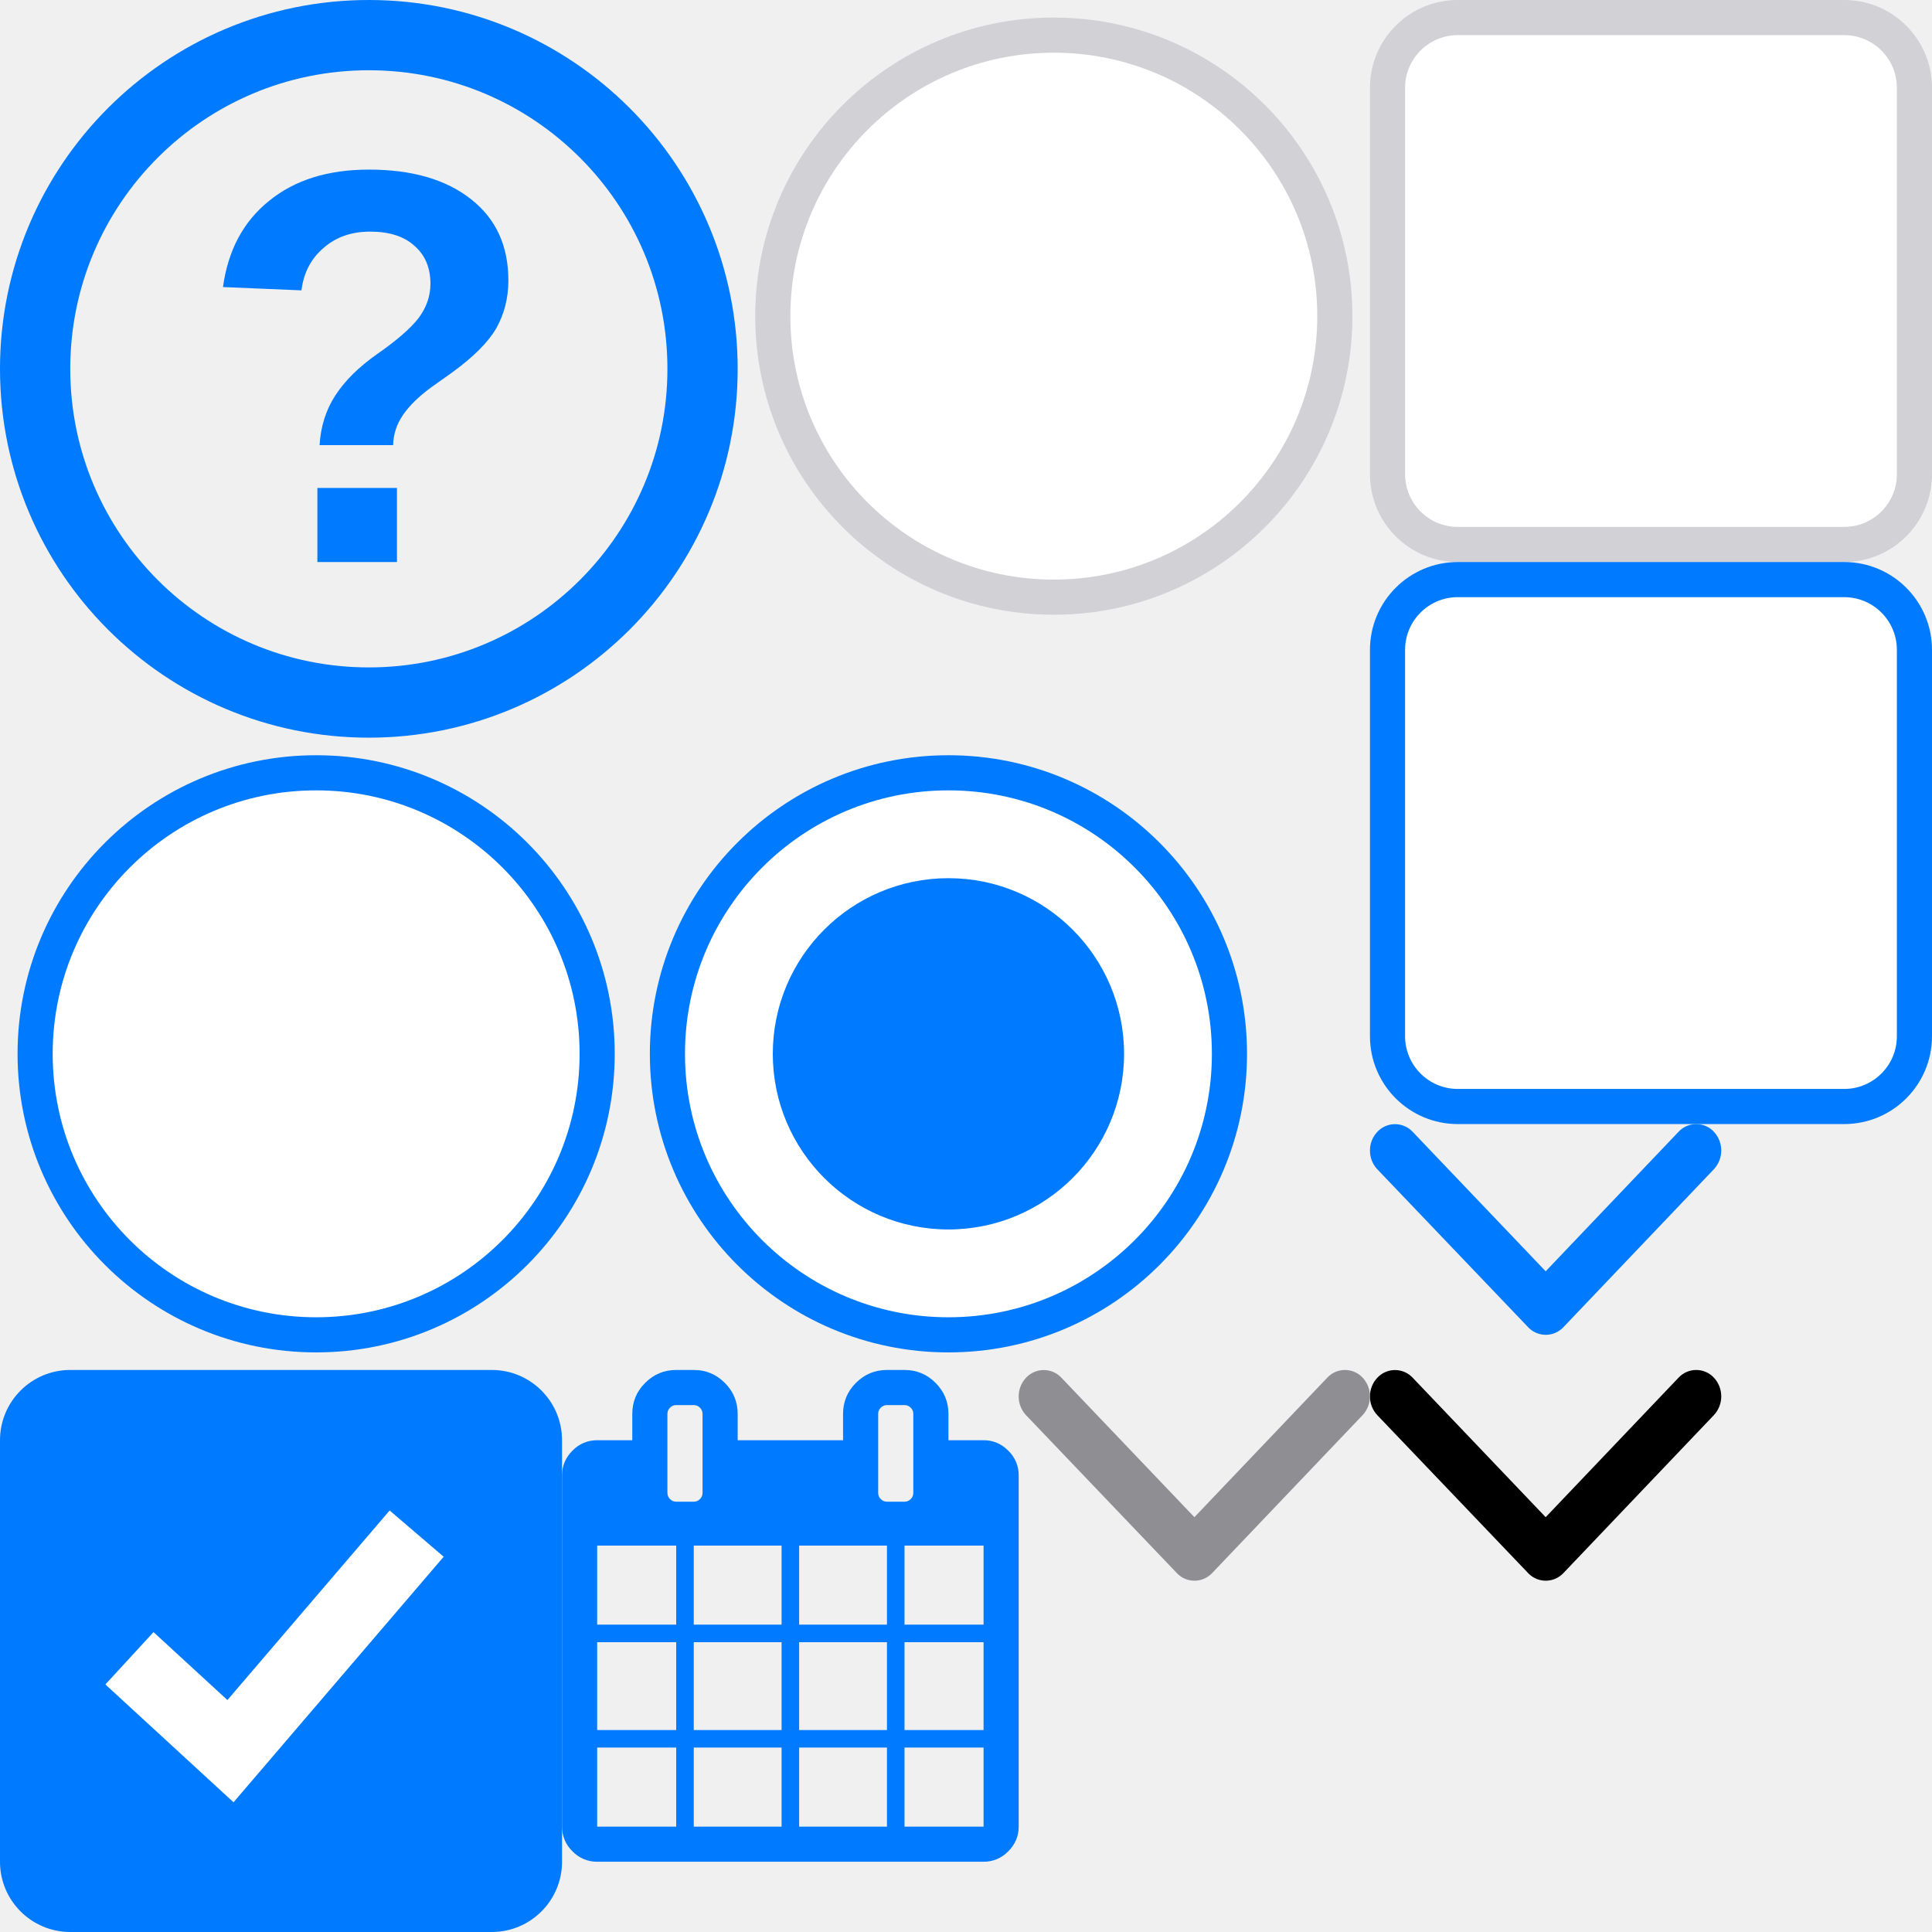
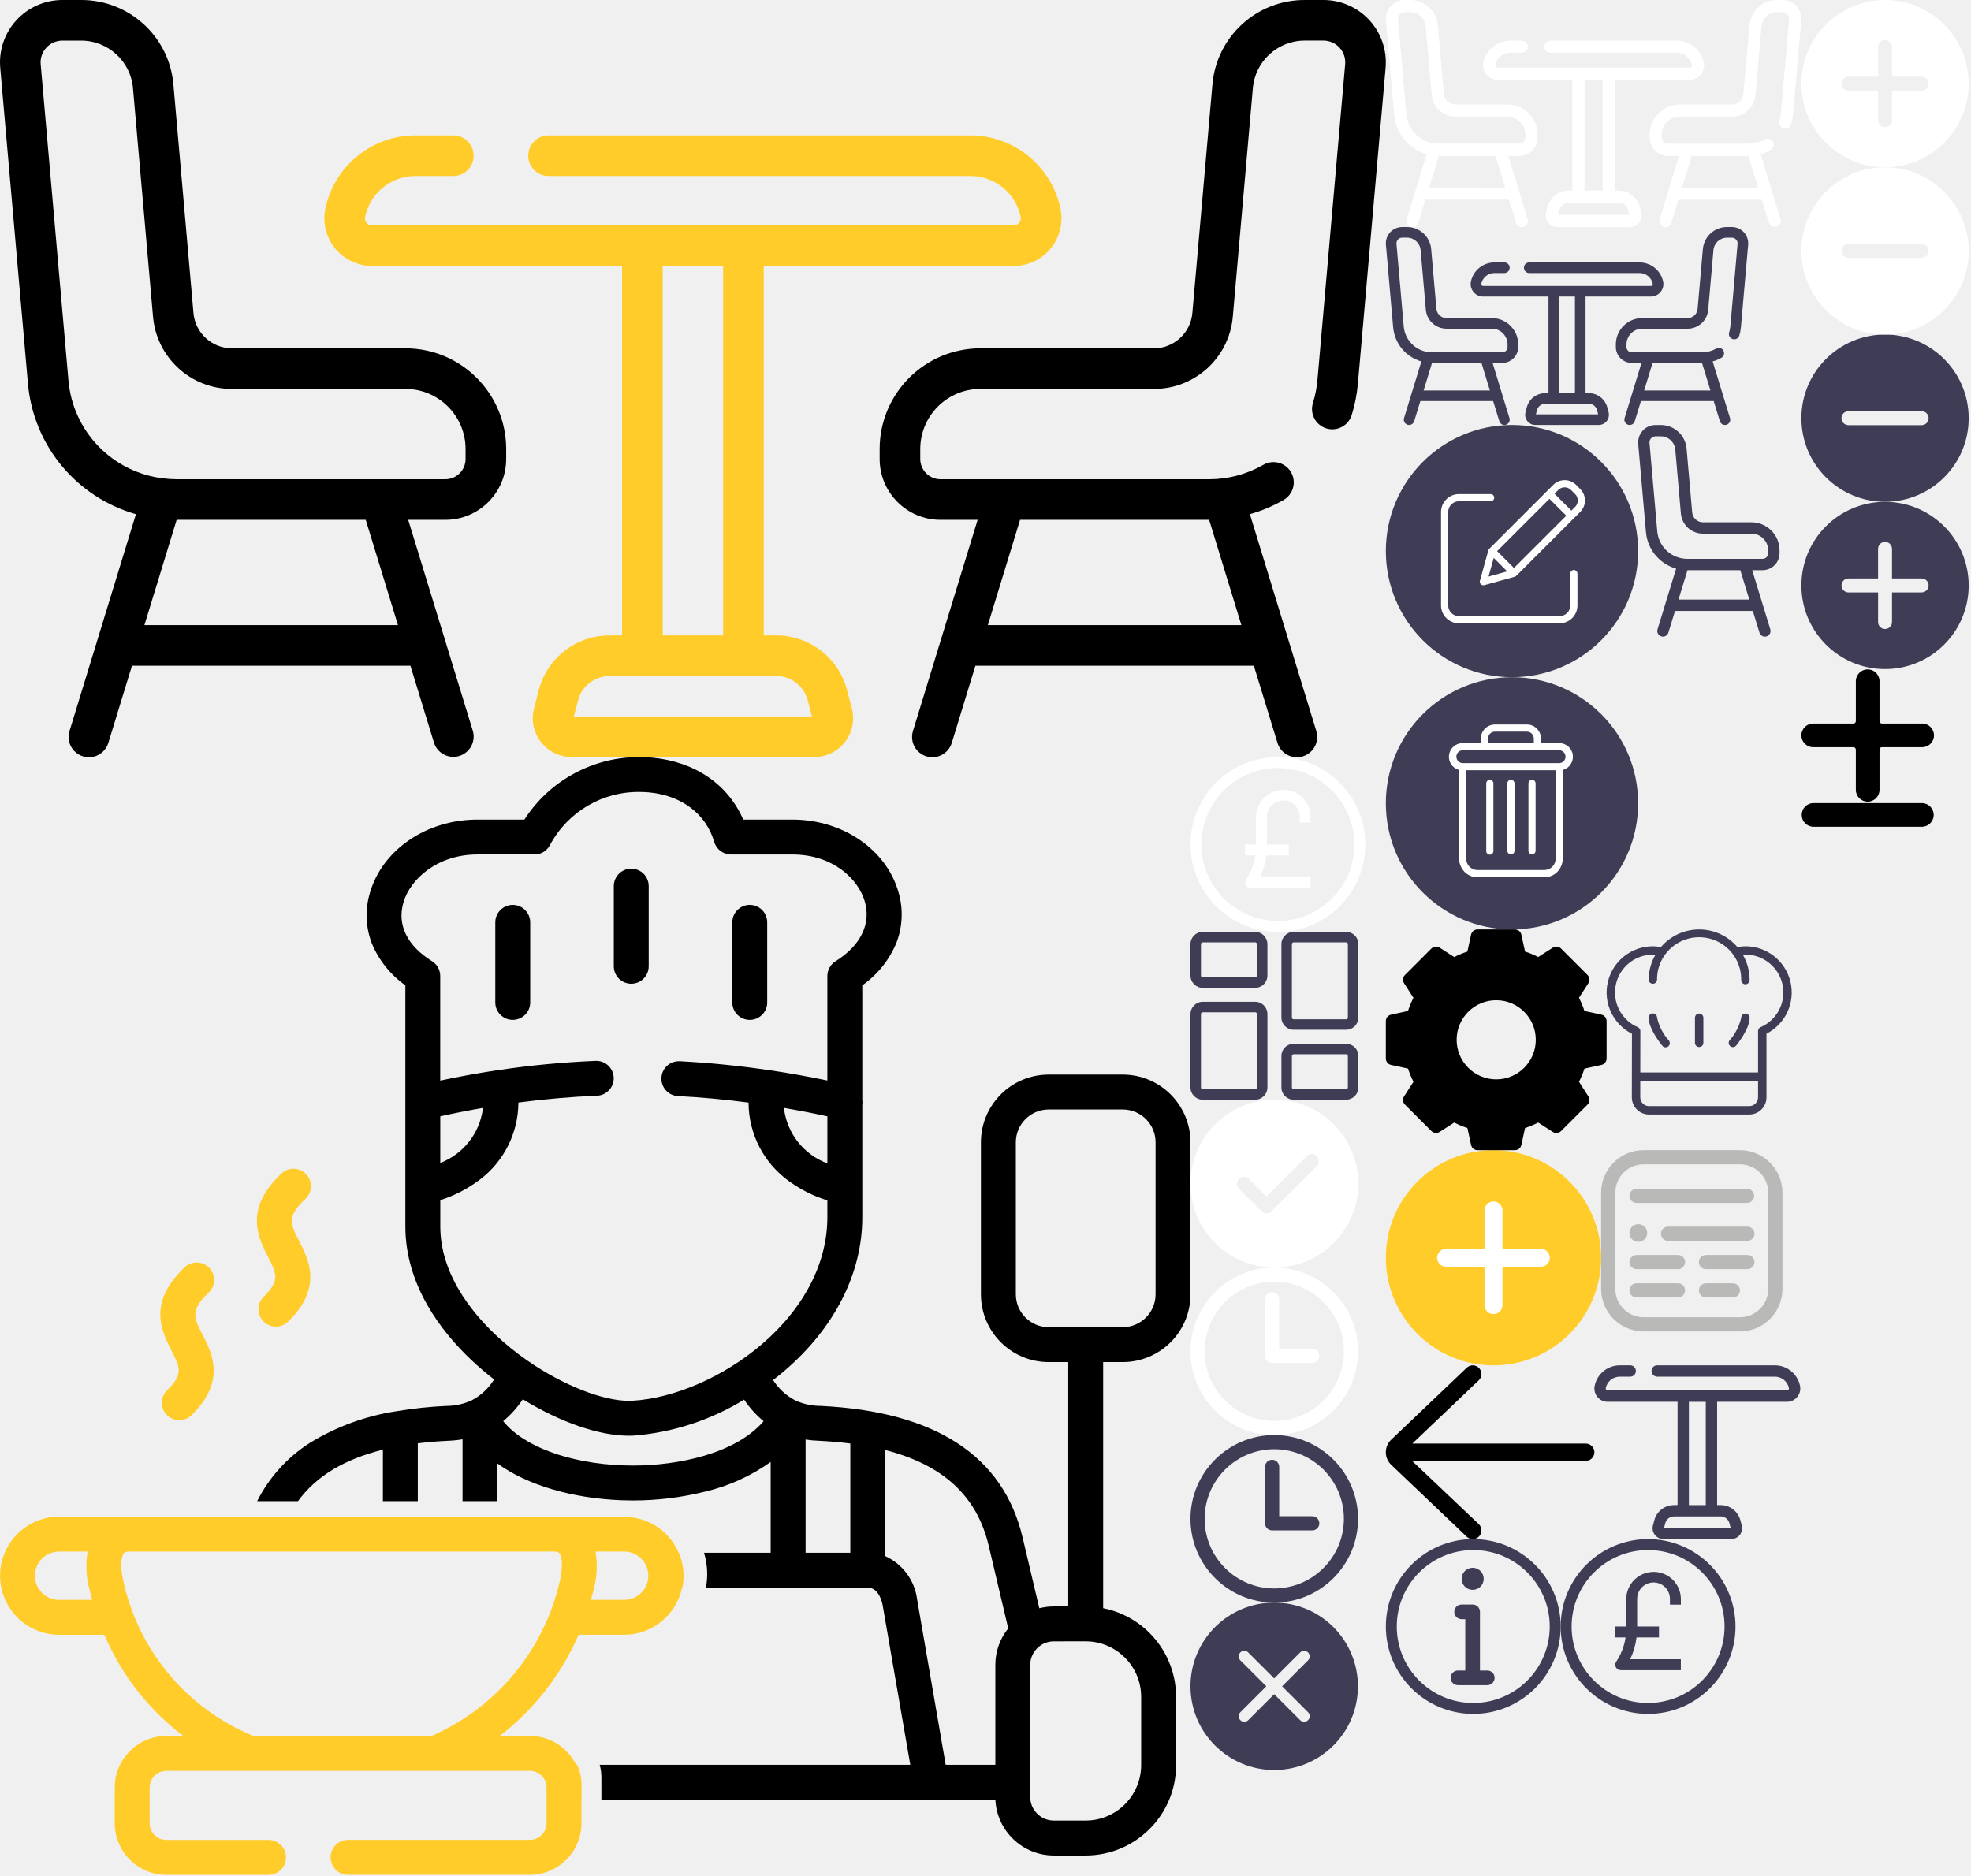
- <svg xmlns="http://www.w3.org/2000/svg" width="55" height="55" viewBox="0 0 55 55">
-   <svg width="16" height="16" viewBox="0 0 16 16" id="Checkbox" x="39">
-     <rect x="106.5" y="216.5" width="15" height="15" rx="2" transform="translate(-106 -216)" fill="#FFF" stroke="#D1D1D6" fill-rule="evenodd" />
+ <svg xmlns="http://www.w3.org/2000/svg" width="250" height="238" viewBox="0 0 250 238">
+   <svg width="26.45" height="22.042" viewBox="0 0 26.45 22.042" id="arrow-back" x="175.779" y="173.219">
+     <path d="M25.348 9.918H3.362L11.781 1.9a1.103 1.103 0 00-1.52-1.6L.646 9.462A2.2 2.2 0 00.665 12.6l9.6 9.139a1.103 1.103 0 101.52-1.6L3.331 12.12h22.02a1.1 1.1 0 000-2.2z" />
  </svg>
-   <svg width="16" height="16" viewBox="0 0 16 16" id="Checkbox-haf" x="39" y="16">
-     <rect x="106.5" y="216.5" width="15" height="15" rx="2" transform="translate(-106 -216)" fill="#FFF" stroke="#007AFF" fill-rule="evenodd" />
+   <svg width="17.937" height="26.833" viewBox="0 0 17.937 26.833" id="chair" x="207.779" y="53.914">
+     <path data-name="Path 989" d="M14.368 12.345H8.227a1.37 1.37 0 01-1.372-1.257l-.709-8.084a3.275 3.275 0 00-3.28-3H2.21a2.21 2.21 0 00-2.2 2.4l.982 11.194a5.291 5.291 0 003.826 4.627l-2.351 7.678a.72.72 0 101.376.421l.836-2.729h9.867l.836 2.729a.72.72 0 101.376-.421l-.991-3.236v-.01l-1.3-4.233h1.316a2.158 2.158 0 002.156-2.156v-.355a3.573 3.573 0 00-3.571-3.568zm-9.251 9.811l1.143-3.732h6.7l1.143 3.732zm11.382-5.887a.718.718 0 01-.717.717H6.259a3.941 3.941 0 01-.454-.027 3.826 3.826 0 01-3.381-3.487L1.441 2.279a.772.772 0 01.768-.839h.656a1.844 1.844 0 011.847 1.692l.709 8.084a2.8 2.8 0 002.805 2.57h6.141a2.132 2.132 0 012.13 2.13v.355z" fill="#3f3d56" />
  </svg>
-   <svg width="21" height="21" viewBox="0 0 21 21" id="Info">
-     <g transform="translate(1 1)" fill="none" fill-rule="evenodd">
-       <circle stroke="#007AFF" stroke-width="2" cx="9.5" cy="9.5" r="9.5" />
-       <text font-family="Arial-BoldMT, Arial" font-size="16" font-weight="bold" fill="#007AFF">
-         <tspan x="4.613" y="15">?</tspan>
-       </text>
+   <svg width="23.481" height="23.481" viewBox="0 0 23.481 23.481" id="chef" x="203.779" y="117.914">
+     <g data-name="Group 1427">
+       <g data-name="Group 1426" fill="#3f3d56">
+         <path data-name="Path 1010" d="M6.404 11.207a.534.534 0 10-1.067 0c0 1.4 1.546 3.325 1.722 3.541a.534.534 0 10.825-.677 6.469 6.469 0 01-1.48-2.864z" />
+         <path data-name="Path 1011" d="M17.61 10.673a.533.533 0 00-.534.534 6.492 6.492 0 01-1.48 2.864.534.534 0 00.825.677c.176-.215 1.722-2.139 1.722-3.541a.533.533 0 00-.533-.534z" />
+         <path data-name="Path 1012" d="M11.741 10.673a.533.533 0 00-.534.534v3.2a.534.534 0 001.067 0v-3.2a.533.533 0 00-.533-.534z" />
+         <path data-name="Path 1013" d="M17.611 2.135a5.589 5.589 0 00-1.012.108 6.383 6.383 0 00-9.716 0 5.6 5.6 0 00-1.013-.108 5.868 5.868 0 00-2.656 11.1L3.2 21.3a2.178 2.178 0 002.177 2.18H18.1a2.18 2.18 0 002.179-2.18v-8.072a5.867 5.867 0 00-2.668-11.093zm1.6 19.169a1.112 1.112 0 01-1.11 1.11H5.381a1.11 1.11 0 01-1.11-1.114v-2.09h14.941zm.33-8.906a.479.479 0 00-.08.041.534.534 0 00-.245.375.516.516 0 00-.006.09v5.241H4.275l.007-5.234a.549.549 0 00-.005-.088.535.535 0 00-.084-.221.529.529 0 00-.158-.155.559.559 0 00-.085-.047 4.8 4.8 0 011.92-9.2c.1 0 .213.013.32.021A6.357 6.357 0 005.336 6.4a.534.534 0 001.064 0 5.337 5.337 0 1110.673 0 .534.534 0 101.067 0 6.358 6.358 0 00-.854-3.181c.107-.008.216-.021.32-.021a4.8 4.8 0 011.931 9.2z" />
+       </g>
    </g>
  </svg>
-   <svg width="18" height="18" viewBox="0 0 18 18" id="Radio_button_not_selected" x="21">
-     <circle cx="115" cy="272" r="8" transform="translate(-106 -263)" fill="#FFF" stroke="#D1D1D6" fill-rule="evenodd" />
-   </svg>
-   <svg width="18" height="18" viewBox="0 0 18 18" id="Radio_button_not_selected-haf" y="21">
-     <circle cx="115" cy="272" r="8" transform="translate(-106 -263)" fill="#FFF" stroke="#007AFF" fill-rule="evenodd" />
-   </svg>
-   <svg width="13" height="14" viewBox="0 0 13 14" id="calendar" x="16" y="39">
-     <path d="M1 13h2.25v-2.25H1V13zm2.75 0h2.5v-2.25h-2.5V13zM1 10.25h2.25v-2.5H1v2.5zm2.75 0h2.5v-2.5h-2.5v2.5zM1 7.25h2.25V5H1v2.25zM6.75 13h2.5v-2.25h-2.5V13zm-3-5.75h2.5V5h-2.5v2.25zm6 5.75H12v-2.25H9.75V13zm-3-2.75h2.5v-2.5h-2.5v2.5zM4 3.5V1.25a.24.24 0 0 0-.074-.176A.24.24 0 0 0 3.75 1h-.5a.24.24 0 0 0-.176.074A.24.24 0 0 0 3 1.25V3.5a.24.24 0 0 0 .074.176.24.24 0 0 0 .176.074h.5a.24.24 0 0 0 .176-.074A.24.24 0 0 0 4 3.5zm5.75 6.75H12v-2.5H9.75v2.5zm-3-3h2.5V5h-2.5v2.25zm3 0H12V5H9.75v2.25zM10 3.5V1.25a.24.24 0 0 0-.074-.176A.24.24 0 0 0 9.75 1h-.5a.24.24 0 0 0-.176.074A.24.24 0 0 0 9 1.25V3.5a.24.24 0 0 0 .074.176.24.24 0 0 0 .176.074h.5a.24.24 0 0 0 .176-.074A.24.24 0 0 0 10 3.5zm3-.5v10c0 .27-.099.505-.297.703A.961.961 0 0 1 12 14H1a.961.961 0 0 1-.703-.297A.961.961 0 0 1 0 13V3c0-.27.099-.505.297-.703A.961.961 0 0 1 1 2h1v-.75c0-.344.122-.638.367-.883S2.907 0 3.25 0h.5c.344 0 .638.122.883.367S5 .907 5 1.25V2h3v-.75c0-.344.122-.638.367-.883S8.907 0 9.25 0h.5c.344 0 .638.122.883.367s.367.54.367.883V2h1c.27 0 .505.099.703.297A.961.961 0 0 1 13 3z" fill="#007AFF" fill-rule="nonzero" />
-   </svg>
-   <svg width="10" height="6" viewBox="0 0 10 6" id="dropdown-black" x="39" y="39">
-     <path d="M5.002 4.191L8.783.221a.688.688 0 0 1 1.01 0 .783.783 0 0 1 0 1.062L5.507 5.782a.69.69 0 0 1-.985.021L.208 1.286A.77.77 0 0 1 0 .755.77.77 0 0 1 .208.223a.688.688 0 0 1 1.01 0l3.784 3.968z" fill="#000" fill-rule="nonzero" />
-   </svg>
-   <svg width="10" height="6" viewBox="0 0 10 6" id="dropdown-blue" x="39" y="32">
-     <path d="M5.002 4.191L8.783.221a.688.688 0 0 1 1.01 0 .783.783 0 0 1 0 1.062L5.507 5.782a.69.69 0 0 1-.985.021L.208 1.286A.77.77 0 0 1 0 .755.77.77 0 0 1 .208.223a.688.688 0 0 1 1.01 0l3.784 3.968z" fill="#007AFF" fill-rule="nonzero" />
-   </svg>
-   <svg width="10" height="6" viewBox="0 0 10 6" id="dropdown-gray" x="29" y="39">
-     <path d="M5.002 4.191L8.783.221a.688.688 0 0 1 1.01 0 .783.783 0 0 1 0 1.062L5.507 5.782a.69.69 0 0 1-.985.021L.208 1.286A.77.77 0 0 1 0 .755.77.77 0 0 1 .208.223a.688.688 0 0 1 1.01 0l3.784 3.968z" fill="#8E8E93" fill-rule="nonzero" />
-   </svg>
-   <svg width="18" height="18" viewBox="0 0 18 18" id="radio" x="18" y="21">
-     <g transform="translate(1 1)" fill="none" fill-rule="evenodd">
-       <circle stroke="#007AFF" fill="#FFF" cx="8" cy="8" r="8" />
-       <circle fill="#007AFF" cx="8" cy="8" r="5" />
+   <svg width="21.253" height="21.253" viewBox="0 0 21.253 21.253" id="clock" x="151" y="182.061">
+     <g data-name="Group 1388">
+       <g data-name="Group 1387">
+         <path data-name="Path 1001" d="M10.627 0a10.627 10.627 0 1010.626 10.627A10.639 10.639 0 0010.627 0zm0 19.457a8.831 8.831 0 118.831-8.831 8.841 8.841 0 01-8.831 8.831z" fill="#3f3d56" />
+       </g>
+     </g>
+     <g data-name="Group 1390">
+       <g data-name="Group 1389">
+         <path data-name="Path 1002" d="M15.446 10.294h-4.191v-6.26a.9.9 0 10-1.8 0v7.16a.9.9 0 00.9.9h5.089a.9.9 0 100-1.8z" fill="#3f3d56" />
+       </g>
    </g>
  </svg>
-   <svg width="16" height="16" viewBox="0 0 16 16" id="tick" y="39">
-     <g fill="none" fill-rule="evenodd">
-       <rect fill="#007AFF" width="16" height="16" rx="2" />
-       <path fill="#FFF" fill-rule="nonzero" d="M4.37 7.463L3 8.953l3.648 3.354 5.982-6.99L11.092 4 6.474 9.397z" />
+   <svg width="21.253" height="21.253" viewBox="0 0 21.253 21.253" id="clock-white" x="151" y="160.808">
+     <g data-name="Group 1388">
+       <g data-name="Group 1387">
+         <path data-name="Path 1001" d="M10.627 0a10.627 10.627 0 1010.626 10.627A10.639 10.639 0 0010.627 0zm0 19.457a8.831 8.831 0 118.831-8.831 8.841 8.841 0 01-8.831 8.831z" fill="#fff" />
+       </g>
+     </g>
+     <g data-name="Group 1390">
+       <g data-name="Group 1389">
+         <path data-name="Path 1002" d="M15.446 10.294h-4.191v-6.26a.9.9 0 10-1.8 0v7.16a.9.9 0 00.9.9h5.089a.9.9 0 100-1.8z" fill="#fff" />
+       </g>
+     </g>
+   </svg>
+   <svg width="23" height="23" viewBox="0 0 23 23" id="details" x="203.084" y="145.914">
+     <path data-name="page" d="M17.609 23H5.391A5.4 5.4 0 010 17.609V5.391A5.4 5.4 0 015.391 0h12.218A5.4 5.4 0 0123 5.391v12.218A5.4 5.4 0 0117.609 23zM5.391 1.8A3.6 3.6 0 001.8 5.391v12.218A3.6 3.6 0 005.391 21.2h12.218a3.6 3.6 0 003.591-3.591V5.391A3.6 3.6 0 0017.609 1.8zm14.016 4a.9.9 0 00-.9-.9H4.492a.9.9 0 000 1.8h14.016a.9.9 0 00.898-.905zm.045 8.4a.9.9 0 00-.9-.9H13.3a.9.9 0 000 1.8h5.256a.9.9 0 00.895-.9zm0-3.594a.9.9 0 00-.9-.9H8.49a.9.9 0 000 1.8h10.063a.9.9 0 00.898-.906zm-8.8 3.594a.9.9 0 00-.9-.9h-5.26a.9.9 0 000 1.8h5.256a.9.9 0 00.898-.9zm0 3.594a.9.9 0 00-.9-.9h-5.26a.9.9 0 000 1.8h5.256a.9.9 0 00.898-.905zm6.963 0a.9.9 0 00-.9-.9H13.3a.9.9 0 000 1.8h3.414a.9.9 0 00.895-.905zM3.594 10.512a1.123 1.123 0 101.123-1.123 1.123 1.123 0 00-1.123 1.123z" fill="#b9b9b7" />
+   </svg>
+   <svg data-name="Component 66 – 1" width="32" height="32" viewBox="0 0 32 32" id="edit" x="175.779" y="53.914">
+     <circle data-name="Ellipse 139" cx="16" cy="16" r="16" fill="#3f3d56" />
+     <g fill="#fff">
+       <path data-name="Path 1016" d="M23.851 18.397a.455.455 0 00-.455.455v4.037a1.365 1.365 0 01-1.364 1.364H9.273a1.365 1.365 0 01-1.364-1.361V11.043a1.366 1.366 0 011.364-1.364h4.038a.455.455 0 000-.909H9.273A2.276 2.276 0 007 11.043v11.849a2.276 2.276 0 002.273 2.273h12.759a2.276 2.276 0 002.273-2.273v-4.038a.455.455 0 00-.455-.455zm0 0" />
+       <path data-name="Path 1017" d="M24.129 7.599a2.046 2.046 0 00-2.894 0l-8.116 8.112a.455.455 0 00-.117.2l-1.067 3.851a.455.455 0 00.559.56l3.851-1.067a.455.455 0 00.2-.117l8.112-8.112a2.048 2.048 0 000-2.894zM14.11 16.007l6.639-6.639 2.141 2.141-6.639 6.639zm-.428.858l1.711 1.711-2.366.656zm10.333-6.482l-.482.482-2.141-2.141.482-.482a1.137 1.137 0 011.607 0l.534.534a1.138 1.138 0 01.001 1.607zm0 0" />
+     </g>
+   </svg>
+   <svg data-name="Group 1385" width="22.175" height="22.175" viewBox="0 0 22.175 22.175" id="info" x="175.779" y="195.261">
+     <path data-name="Path 1000" d="M11.087 0a11.087 11.087 0 1011.088 11.087A11.1 11.1 0 0011.087 0zm0 20.789a9.7 9.7 0 119.7-9.7 9.712 9.712 0 01-9.7 9.7z" fill="#3f3d56" />
+     <g data-name="Group 1384" fill="#3f3d56">
+       <path data-name="Path 998" d="M12.87 16.669h-.93V9.226a.931.931 0 00-.93-.93h-1.4a.93.93 0 100 1.861h.465v6.512h-.93a.93.93 0 000 1.861h3.721a.93.93 0 000-1.861zm0 0" />
+       <path data-name="Path 999" d="M11.014 6.436a1.4 1.4 0 10-1.4-1.4 1.4 1.4 0 001.4 1.4zm0 0" />
+     </g>
+   </svg>
+   <svg width="151" height="141.797" viewBox="0 0 151 141.797" id="kitchen" y="96.047">
+     <g data-name="Group 1377">
+       <g data-name="Group 1376" fill="#ffcc2a">
+         <path data-name="Path 980" d="M21.194 80.326a2.214 2.214 0 003.091 3.171c4.425-4.313 2.613-7.863 1.412-10.213-1.127-2.2-1.593-3.117.782-5.352a2.214 2.214 0 00-3.035-3.224c-4.8 4.514-2.927 8.171-1.69 10.591 1.081 2.116 1.529 2.991-.56 5.026zm0 0" />
+         <path data-name="Path 981" d="M33.45 68.455a2.214 2.214 0 003.091 3.171c4.428-4.316 2.61-7.866 1.408-10.214-1.128-2.2-1.6-3.117.778-5.351a2.214 2.214 0 10-3.035-3.224c-4.8 4.515-2.924 8.172-1.685 10.593 1.083 2.115 1.531 2.991-.557 5.025zm0 0" />
+         <path data-name="Intersection 1" d="M44.147 141.797a2.214 2.214 0 010-4.428h23.06a2.119 2.119 0 002.115-2.119v-4.516a1.908 1.908 0 00-.012-.216 2.273 2.273 0 01-.033-.217 2.118 2.118 0 00-2.07-1.685H21.095a2.118 2.118 0 00-2.114 2.118v4.522a2.118 2.118 0 002.114 2.119H34.06a2.214 2.214 0 010 4.428H21.095a6.551 6.551 0 01-6.541-6.547v-4.522a6.551 6.551 0 016.541-6.546h2.153a31.672 31.672 0 01-10.011-12.838H7.484a7.493 7.493 0 01-.724-14.949h72.469a7.439 7.439 0 013.749 1.007 7.545 7.545 0 013.094 3.538h.035a7.516 7.516 0 01.446 4.426h-.044a7.5 7.5 0 01-7.34 5.977h-5.778a32.765 32.765 0 01-10 12.835h3.82a6.55 6.55 0 015.871 3.662l.089-.048a5.977 5.977 0 01.592 2.6v1.876h-.013v2.977a6.552 6.552 0 01-6.543 6.547zm-28.432-40.813c-.321.4-.5 1.606-.122 3.3a27.55 27.55 0 0016.544 19.9h22.6a28.261 28.261 0 0016.323-19.9c.374-1.7.2-2.9-.12-3.3-.046-.058-.155-.192-.642-.192H16.354c-.484.001-.594.135-.639.192zm59.667 4.256a33.565 33.565 0 01-.422 1.681h4.207a3.065 3.065 0 000-6.13h-3.629a10.947 10.947 0 01-.156 4.449zm-70.954-1.379a3.061 3.061 0 003.056 3.06h4.206a36.394 36.394 0 01-.42-1.678 10.928 10.928 0 01-.154-4.449H7.484a3.066 3.066 0 00-3.056 3.067z" />
+       </g>
+       <path data-name="Path 984" d="M80.069 28.754a2.214 2.214 0 002.213-2.214V16.371a2.214 2.214 0 00-4.428 0V26.54a2.214 2.214 0 002.215 2.214zm0 0" />
+       <path data-name="Path 985" d="M65.036 18.754a2.214 2.214 0 00-2.213 2.214v10.16a2.214 2.214 0 004.428 0v-10.16a2.214 2.214 0 00-2.215-2.214zm0 0" />
+       <path data-name="Path 986" d="M95.1 33.342a2.214 2.214 0 002.213-2.214V20.967a2.214 2.214 0 00-4.428 0v10.16a2.214 2.214 0 002.215 2.215zm0 0" />
+       <path data-name="Subtraction 1" d="M137.71 139.351h-4.05a7.432 7.432 0 01-7.408-7.078H76.28v-2.835a6.014 6.014 0 00-.214-1.593h39.394l-3.5-20.218c-.038-.231-.415-2.256-1.9-2.256H89.541a9.322 9.322 0 00-.243-4.426h8.453V89.426a23.688 23.688 0 01-8.346 3.771 37.629 37.629 0 01-9.16 1.114c-.468 0-.95-.009-1.433-.028-6.255-.24-11.984-1.94-15.718-4.665V94.4h-4.426v-7.847a14.032 14.032 0 01-1.827.185c-1.309.062-2.6.171-3.847.323V94.4h-4.427v-6.535c-4.942 1.235-8.466 3.37-10.772 6.535H32.62a18.749 18.749 0 016.722-7.418 29.5 29.5 0 0110.984-4h.024a51.537 51.537 0 016.3-.668h.032a7.589 7.589 0 003.144-.706h.005a7.306 7.306 0 002.84-2.651c-1.03-.8-2-1.629-2.888-2.469-3.823-3.617-8.367-9.488-8.367-16.955V28.952a12.2 12.2 0 01-4.256-5.322 9.933 9.933 0 01-.252-6.366c1.571-5.495 7.178-9.332 13.637-9.332h5.965A17.3 17.3 0 0181.108 0c.552 0 1.11.027 1.659.079 5.372.514 9.566 3.376 11.507 7.853h6.245c6.365 0 11.892 3.781 13.441 9.2a10.013 10.013 0 01-.262 6.439 12.387 12.387 0 01-4.325 5.388v14.527a2.152 2.152 0 010 .644v14.255c0 7.126-3.525 14.06-9.924 19.523-.406.347-.848.7-1.391 1.12a7.32 7.32 0 002.768 2.562l.062.03.041.02a7.623 7.623 0 003.066.671.171.171 0 01.031 0c14.591.691 23.233 6.318 25.689 16.724l2.112 8.95a7.409 7.409 0 011.837-.23h1.833v-31h-2.486a8.6 8.6 0 01-8.59-8.6V48.876a8.6 8.6 0 018.59-8.595h9.4a8.6 8.6 0 018.59 8.595v19.279a8.6 8.6 0 01-8.59 8.6h-2.487v31.222a11.492 11.492 0 019.251 11.255v8.648a11.482 11.482 0 01-11.465 11.471zm-4.05-27.167a2.986 2.986 0 00-1.871.664l-.059.049a2.992 2.992 0 00-1.058 2.282v16.74a3 3 0 002.99 3h4.047a7.049 7.049 0 007.036-7.045v-8.648a7.049 7.049 0 00-7.036-7.045zM112.28 87.91v13.46a6.988 6.988 0 014.05 5.515l3.62 20.96h6.3v-12.666a7.342 7.342 0 011.632-4.639l-2.474-10.486c-1.483-6.291-5.776-10.263-13.124-12.145zm-10.1-1.327v14.362h5.674V87.084a50.92 50.92 0 00-4.021-.348 13.767 13.767 0 01-1.652-.153zM66.314 81.47a12.693 12.693 0 01-2.488 2.776c2.552 3.2 8.359 5.352 15.156 5.612.43.016.869.025 1.3.025 5.665 0 12.994-1.478 16.575-5.626a12.611 12.611 0 01-2.471-2.741 31.64 31.64 0 01-13.96 4.565c-.215.012-.433.018-.645.018-3.769 0-8.68-1.687-13.471-4.63zm9.312-42.933a2.214 2.214 0 01.1 4.426c-3.274.134-6.63.425-9.973.865a12.318 12.318 0 01-4.907 9.792 16.861 16.861 0 01-5 2.594v3.32c0 5.892 3.8 10.72 6.98 13.733a34.635 34.635 0 003.9 3.182 2.39 2.39 0 01.227.157c4.451 3.077 9.487 5.066 12.831 5.068.129 0 .26 0 .4-.012 5.31-.3 11.59-3.024 16.388-7.12 5.4-4.609 8.371-10.346 8.371-16.156v-2.14a17.015 17.015 0 01-4.72-2.336 12.314 12.314 0 01-5.278-10.076c-3.037-.4-6.042-.674-8.932-.823a2.214 2.214 0 01.111-4.426h.117c3.649.189 7.4.563 11.158 1.112h.089a2.22 2.22 0 01.282.051c2.435.364 4.848.8 7.172 1.285V27.779a2.2 2.2 0 011.044-1.879c3.167-1.973 4.52-4.726 3.712-7.554-.825-2.883-4.05-5.987-9.183-5.987h-7.8a2.225 2.225 0 01-2.127-1.6c-1.028-3.534-4.112-5.881-8.25-6.277-.384-.037-.78-.055-1.177-.055a12.7 12.7 0 00-11.401 6.729 2.2 2.2 0 01-1.971 1.2h-7.25c-5.01 0-8.51 3.079-9.379 6.12-.808 2.822.483 5.457 3.635 7.421a2.2 2.2 0 011.043 1.879v13.267c2.362-.5 4.762-.939 7.133-1.3.078-.017.154-.029.232-.038a.357.357 0 01.041 0h.016a116.138 116.138 0 0112.28-1.166zm57.385 6.172a4.17 4.17 0 00-4.162 4.168v19.278a4.17 4.17 0 004.162 4.169h9.4a4.17 4.17 0 004.162-4.169V48.876a4.169 4.169 0 00-4.162-4.168zm-33.578-.2a8.541 8.541 0 005.512 7.039V45.58c-1.835-.4-3.69-.763-5.512-1.072zm-38.172 0c-1.818.313-3.641.672-5.417 1.066v5.918a8.551 8.551 0 005.416-6.983z" />
+     </g>
+   </svg>
+   <svg width="17" height="3" viewBox="0 0 17 3" id="minus" x="228.487" y="101.884">
+     <path d="M15.317 0H1.502a1.502 1.502 0 000 3.003h13.815a1.502 1.502 0 000-3.003z" />
+   </svg>
+   <svg width="21.221" height="21.221" viewBox="0 0 21.221 21.221" id="minus-circle" x="228.487" y="42.442">
+     <path data-name="minus" d="M10.61 0a10.61 10.61 0 1010.61 10.61A10.622 10.622 0 0010.61 0zm4.642 11.495H5.968a.884.884 0 010-1.768h9.284a.884.884 0 010 1.768zm0 0" fill="#3f3d56" />
+   </svg>
+   <svg width="21.221" height="21.221" viewBox="0 0 21.221 21.221" id="minus-circle-white" x="228.487" y="21.221">
+     <path data-name="minus" d="M10.61 0a10.61 10.61 0 1010.61 10.61A10.622 10.622 0 0010.61 0zm4.642 11.495H5.968a.884.884 0 010-1.768h9.284a.884.884 0 010 1.768zm0 0" fill="#fff" />
+   </svg>
+   <svg width="17" height="17" viewBox="0 0 17 17" id="plus" x="228.487" y="84.884">
+     <path d="M15.317 6.907H10.21a.3.3 0 01-.3-.3V1.502a1.502 1.502 0 00-3.003 0v5.105a.3.3 0 01-.3.3H1.501a1.502 1.502 0 000 3.004h5.105a.3.3 0 01.3.3v5.106a1.502 1.502 0 003.004 0V10.21a.3.3 0 01.3-.3h5.106a1.502 1.502 0 000-3.004z" />
+   </svg>
+   <svg width="21.221" height="21.221" viewBox="0 0 21.221 21.221" id="plus-circle" x="228.487" y="63.663">
+     <path data-name="more" d="M10.61 0a10.61 10.61 0 1010.61 10.61A10.622 10.622 0 0010.61 0zm4.642 11.495h-3.757v3.758a.884.884 0 01-1.768 0v-3.758H5.968a.884.884 0 010-1.768h3.758V5.968a.884.884 0 011.768 0v3.758h3.758a.884.884 0 010 1.768zm0 0" fill="#3f3d56" />
+   </svg>
+   <svg width="21.221" height="21.221" viewBox="0 0 21.221 21.221" id="plus-circle-white" x="228.487">
+     <path data-name="more" d="M10.61 0a10.61 10.61 0 1010.61 10.61A10.622 10.622 0 0010.61 0zm4.642 11.495h-3.757v3.758a.884.884 0 01-1.768 0v-3.758H5.968a.884.884 0 010-1.768h3.758V5.968a.884.884 0 011.768 0v3.758h3.758a.884.884 0 010 1.768zm0 0" fill="#fff" />
+   </svg>
+   <svg data-name="Component 129 – 1" width="27.305" height="27.305" viewBox="0 0 27.305 27.305" id="plus-circle-yellow" x="175.779" y="145.914">
+     <path data-name="Rectangle 1979" fill="#fff" d="M5 5.794h18v16H5z" />
+     <path d="M13.653 0a13.653 13.653 0 1013.652 13.653A13.668 13.668 0 0013.653 0zm5.973 14.79H14.79v4.835a1.138 1.138 0 11-2.275 0V14.79H7.68a1.138 1.138 0 110-2.275h4.835V7.68a1.138 1.138 0 112.275 0v4.835h4.835a1.138 1.138 0 110 2.275zm0 0" fill="#ffcc2a" />
+   </svg>
+   <svg data-name="Group 1386" width="22.175" height="22.175" viewBox="0 0 22.175 22.175" id="pound" x="197.954" y="195.261">
+     <path data-name="Path 995" d="M11.087 0a11.087 11.087 0 1011.088 11.087A11.1 11.1 0 0011.087 0zm0 20.789a9.7 9.7 0 119.7-9.7 9.712 9.712 0 01-9.7 9.7z" fill="#3f3d56" />
+     <path data-name="Path 996" d="M11.781 4.158a3.469 3.469 0 00-3.465 3.465v3.464H6.93v1.386h1.3a7.537 7.537 0 01-1.188 3.08.693.693 0 00.577 1.077h7.623v-1.389h-6.43a8.887 8.887 0 00.812-2.77h2.846v-1.383H9.701V7.623a2.08 2.08 0 114.159 0v.687h1.386v-.687a3.465 3.465 0 00-3.465-3.472z" fill="#3f3d56" />
+   </svg>
+   <svg data-name="Group 1386" width="22.175" height="22.175" viewBox="0 0 22.175 22.175" id="pound-white" x="151" y="96.047">
+     <path data-name="Path 995" d="M11.087 0a11.087 11.087 0 1011.088 11.087A11.1 11.1 0 0011.087 0zm0 20.789a9.7 9.7 0 119.7-9.7 9.712 9.712 0 01-9.7 9.7z" fill="#fff" />
+     <path data-name="Path 996" d="M11.781 4.158a3.469 3.469 0 00-3.465 3.465v3.464H6.93v1.386h1.3a7.537 7.537 0 01-1.188 3.08.693.693 0 00.577 1.077h7.623v-1.389h-6.43a8.887 8.887 0 00.812-2.77h2.846v-1.383H9.701V7.623a2.08 2.08 0 114.159 0v.687h1.386v-.687a3.465 3.465 0 00-3.465-3.472z" fill="#fff" />
+   </svg>
+   <svg data-name="Component 67 – 1" width="32" height="32" viewBox="0 0 32 32" id="remove" x="175.779" y="85.914">
+     <circle data-name="Ellipse 140" cx="16" cy="16" r="16" fill="#3f3d56" />
+     <g fill="#fff">
+       <path data-name="Path 1018" d="M18.542 13.015a.454.454 0 00-.454.454v8.573a.454.454 0 00.907 0v-8.573a.454.454 0 00-.453-.454zm0 0" />
+       <path data-name="Path 1019" d="M13.19 13.015a.454.454 0 00-.454.454v8.573a.454.454 0 10.907 0v-8.573a.454.454 0 00-.453-.454zm0 0" />
+       <path data-name="Path 1020" d="M9.288 11.767v11.176a2.5 2.5 0 00.665 1.726 2.234 2.234 0 001.621.7h8.582a2.233 2.233 0 001.621-.7 2.5 2.5 0 00.665-1.726V11.767a1.733 1.733 0 00-.439-3.408h-2.327v-.567a1.782 1.782 0 00-1.797-1.79h-4.028a1.782 1.782 0 00-1.8 1.792v.567H9.733a1.733 1.733 0 00-.445 3.408zm10.869 12.7h-8.583a1.437 1.437 0 01-1.379-1.52V11.802h11.34v11.141a1.437 1.437 0 01-1.379 1.52zM12.962 7.792a.874.874 0 01.889-.884h4.028a.874.874 0 01.889.885v.567h-5.806zM9.733 9.267h12.27a.818.818 0 010 1.635H9.733a.817.817 0 010-1.633zm0 0" />
+       <path data-name="Path 1021" d="M15.866 13.015a.454.454 0 00-.454.454v8.573a.454.454 0 00.907 0v-8.573a.454.454 0 00-.453-.454zm0 0" />
+     </g>
+   </svg>
+   <svg width="28" height="28" viewBox="0 0 28 28" id="settings" x="175.779" y="117.914">
+     <path d="M27.341 10.812l-2.152-.468a11.712 11.712 0 00-.693-1.67l1.191-1.853a.837.837 0 00-.112-1.044l-3.352-3.353a.837.837 0 00-1.044-.112L19.326 3.5a11.712 11.712 0 00-1.67-.693L17.188.659A.837.837 0 0016.37 0h-4.741a.837.837 0 00-.818.659l-.468 2.152a11.712 11.712 0 00-1.67.693L6.821 2.312a.837.837 0 00-1.044.112L2.424 5.777a.837.837 0 00-.112 1.044L3.5 8.674a11.712 11.712 0 00-.693 1.67l-2.152.468a.837.837 0 00-.655.817v4.741a.837.837 0 00.659.818l2.152.468a11.712 11.712 0 00.693 1.67l-1.192 1.853a.837.837 0 00.112 1.044l3.353 3.353a.837.837 0 001.044.112L8.674 24.5a11.712 11.712 0 001.67.693l.468 2.152a.837.837 0 00.818.659h4.74a.837.837 0 00.818-.659l.468-2.152a11.712 11.712 0 001.67-.693l1.853 1.191a.837.837 0 001.044-.112l3.353-3.353a.837.837 0 00.112-1.044L24.5 19.326a11.712 11.712 0 00.693-1.67l2.152-.468A.837.837 0 0028 16.37v-4.741a.837.837 0 00-.659-.817zM19.02 14A5.02 5.02 0 1114 8.98 5.026 5.026 0 0119.02 14zm0 0" />
+   </svg>
+   <svg width="21.24" height="21.24" viewBox="0 0 21.24 21.24" id="stop" x="151" y="203.314">
+     <g data-name="Group 1431">
+       <path data-name="Path 1014" d="M10.62 0a10.62 10.62 0 1010.62 10.62A10.614 10.614 0 0010.62 0zm4.319 13.938a.708.708 0 01-1 1l-3.319-3.317-3.32 3.318a.708.708 0 01-1-1l3.319-3.319L6.3 7.3a.708.708 0 011-1l3.32 3.319L13.938 6.3a.708.708 0 011 1l-3.317 3.32z" fill="#3f3d56" />
+     </g>
+   </svg>
+   <svg width="26.119" height="22.034" viewBox="0 0 26.119 22.034" id="table" x="202.229" y="173.219">
+     <path data-name="Path 990" d="M18.522 19.661a2.591 2.591 0 00-2.507-1.938h-.445v-13.1h8.858a1.691 1.691 0 001.656-2.031 3.263 3.263 0 00-3.184-2.6H7.944a.72.72 0 000 1.439H22.9a1.819 1.819 0 011.775 1.447.252.252 0 01-.247.3H1.691a.252.252 0 01-.247-.3 1.819 1.819 0 011.775-1.447H4.57a.72.72 0 000-1.439H3.219a3.263 3.263 0 00-3.184 2.6 1.691 1.691 0 001.656 2.031h8.858v13.1h-.445a2.591 2.591 0 00-2.507 1.938l-.169.649a1.377 1.377 0 001.333 1.724h8.6a1.377 1.377 0 001.333-1.724zM11.988 4.627h2.143v13.1h-2.143zM8.841 20.595l.149-.572a1.151 1.151 0 011.114-.861h5.911a1.151 1.151 0 011.114.861l.149.572z" fill="#3f3d56" />
+   </svg>
+   <svg width="45.961" height="25.114" viewBox="0 0 45.961 25.114" id="table-chair" x="175.779" y="28.8">
+     <g data-name="Group 1375">
+       <g data-name="Group 1374" fill="#3f3d56">
+         <path data-name="Path 988" d="M45.418.671A2.073 2.073 0 0043.893 0h-.614a3.065 3.065 0 00-3.07 2.812l-.664 7.566a1.282 1.282 0 01-1.284 1.176h-5.747a3.344 3.344 0 00-3.34 3.34v.332a2.02 2.02 0 002.018 2.018h1.232l-1.213 3.962v.009l-.927 3.028a.673.673 0 101.287.394l.782-2.554h9.232l.782 2.554a.673.673 0 101.287-.394l-2.2-7.187a4.935 4.935 0 001.11-.466.673.673 0 10-.67-1.168 3.6 3.6 0 01-1.79.475h-8.911a.672.672 0 01-.671-.671v-.332a2 2 0 011.994-1.993h5.747a2.621 2.621 0 002.625-2.4l.664-7.566a1.726 1.726 0 011.729-1.583h.614a.722.722 0 01.719.785l-.919 10.477a3.623 3.623 0 01-.15.76.673.673 0 001.286.4 4.982 4.982 0 00.205-1.043l.919-10.477a2.075 2.075 0 00-.537-1.583zM33.831 17.244h6.271l1.07 3.493h-8.41z" />
+         <path data-name="Path 989" d="M13.447 11.554H7.699a1.282 1.282 0 01-1.283-1.175l-.664-7.566A3.065 3.065 0 002.682.001h-.614a2.069 2.069 0 00-2.06 2.248l.919 10.477a4.952 4.952 0 003.581 4.33l-2.2 7.186a.673.673 0 101.287.394l.782-2.554h9.234l.782 2.554a.673.673 0 101.287-.394l-.927-3.028v-.009l-1.213-3.962h1.232a2.02 2.02 0 002.018-2.018v-.332a3.344 3.344 0 00-3.343-3.339zm-8.658 9.183l1.069-3.493h6.271l1.07 3.493zm10.652-5.511a.672.672 0 01-.671.671H5.858a3.69 3.69 0 01-.425-.025 3.581 3.581 0 01-3.164-3.263l-.92-10.477a.722.722 0 01.719-.785h.614A1.726 1.726 0 014.41 2.931l.664 7.566a2.621 2.621 0 002.625 2.4h5.747a2 2 0 011.993 1.993v.332z" />
+         <path data-name="Path 990" d="M28.093 22.893a2.425 2.425 0 00-2.346-1.814h-.417V8.823h8.29a1.582 1.582 0 001.55-1.9 3.054 3.054 0 00-2.98-2.43h-14a.673.673 0 000 1.347h14a1.7 1.7 0 011.661 1.354.236.236 0 01-.231.283H12.34a.236.236 0 01-.231-.283 1.7 1.7 0 011.661-1.355h1.264a.673.673 0 000-1.347H13.77a3.054 3.054 0 00-2.98 2.43 1.582 1.582 0 001.55 1.9h8.291v12.257h-.414a2.425 2.425 0 00-2.346 1.814l-.158.607a1.289 1.289 0 001.247 1.613h8.046a1.289 1.289 0 001.247-1.613zm-6.115-14.07h2.006V21.08h-2.006zm-2.945 14.944l.139-.535a1.078 1.078 0 011.043-.806h5.532a1.078 1.078 0 011.043.806l.139.535z" />
+       </g>
+     </g>
+   </svg>
+   <svg width="52.708" height="28.8" viewBox="0 0 52.708 28.8" id="table-chair-white" x="175.779">
+     <g data-name="Group 1375">
+       <g data-name="Group 1374" fill="#fff">
+         <path data-name="Path 988" d="M52.085.77A2.378 2.378 0 0050.336 0h-.7a3.515 3.515 0 00-3.521 3.225l-.761 8.676a1.47 1.47 0 01-1.473 1.349H37.29a3.835 3.835 0 00-3.83 3.83v.381a2.317 2.317 0 002.307 2.319h1.413l-1.391 4.544v.01l-1.063 3.473a.772.772 0 101.476.452l.9-2.929h10.59l.9 2.929a.772.772 0 001.476-.452l-2.524-8.242a5.66 5.66 0 001.273-.534.772.772 0 10-.768-1.34 4.133 4.133 0 01-2.053.545H35.767a.771.771 0 01-.77-.77v-.386a2.289 2.289 0 012.286-2.286h6.591a3.006 3.006 0 003.011-2.758l.761-8.676a1.979 1.979 0 011.982-1.816h.7a.828.828 0 01.825.9l-1.054 12.015a4.153 4.153 0 01-.171.871.772.772 0 001.474.459 5.714 5.714 0 00.235-1.2l1.054-12.015A2.38 2.38 0 0052.085.77zM38.798 19.78h7.191l1.227 4.006h-9.649z" />
+         <path data-name="Path 989" d="M15.421 13.25H8.83a1.47 1.47 0 01-1.472-1.349l-.759-8.676A3.515 3.515 0 003.078 0h-.7A2.372 2.372 0 00.009 2.579l1.054 12.015A5.679 5.679 0 005.17 19.56l-2.524 8.241a.772.772 0 101.476.452l.9-2.929h10.587l.9 2.929a.772.772 0 101.476-.452l-1.066-3.472v-.01l-1.394-4.54h1.413a2.316 2.316 0 002.314-2.314v-.386a3.835 3.835 0 00-3.831-3.829zM5.492 23.779l1.227-4h7.191l1.227 4.006zm12.215-6.32a.771.771 0 01-.77.77H6.718a4.23 4.23 0 01-.488-.029 4.106 4.106 0 01-3.631-3.741L1.547 2.445a.828.828 0 01.825-.9h.7a1.979 1.979 0 011.982 1.816l.761 8.676a3.006 3.006 0 003.011 2.758h6.591a2.289 2.289 0 012.286 2.286v.381z" />
+         <path data-name="Path 990" d="M32.217 26.253a2.78 2.78 0 00-2.69-2.08h-.478V10.118h9.508a1.815 1.815 0 001.777-2.18 3.5 3.5 0 00-3.418-2.786H20.864a.772.772 0 000 1.544h16.052a1.952 1.952 0 011.905 1.553.27.27 0 01-.265.325h-24.4a.27.27 0 01-.265-.325 1.952 1.952 0 011.905-1.554h1.45a.772.772 0 000-1.544h-1.45a3.5 3.5 0 00-3.418 2.787 1.815 1.815 0 001.777 2.18h9.508v14.056h-.478a2.78 2.78 0 00-2.69 2.08l-.181.7a1.478 1.478 0 001.43 1.85h9.227a1.478 1.478 0 001.43-1.85zm-7.013-16.136h2.3v14.056h-2.3zm-3.378 17.138l.16-.614a1.236 1.236 0 011.2-.925h6.344a1.236 1.236 0 011.2.925l.16.614z" />
+       </g>
+     </g>
+   </svg>
+   <svg data-name="Group 1375" width="175.779" height="96.047" viewBox="0 0 175.779 96.047" id="table-chair-yellow">
+     <g data-name="Group 1374">
+       <path data-name="Path 988" d="M173.7 2.567A7.929 7.929 0 00167.867 0h-2.347a11.722 11.722 0 00-11.741 10.755l-2.54 28.934a4.9 4.9 0 01-4.91 4.5h-21.981a12.788 12.788 0 00-12.774 12.774v1.269a7.726 7.726 0 007.717 7.717h4.711l-4.64 15.152-.01.034-3.546 11.582a2.575 2.575 0 104.924 1.508l2.991-9.768h35.317l2.991 9.768a2.575 2.575 0 104.924-1.508l-8.417-27.488a18.878 18.878 0 004.244-1.781 2.575 2.575 0 10-2.562-4.467 13.783 13.783 0 01-6.846 1.819h-34.08a2.57 2.57 0 01-2.567-2.567v-1.269a7.633 7.633 0 017.624-7.624h21.981a10.024 10.024 0 0010.041-9.2l2.539-28.935a6.6 6.6 0 016.611-6.056h2.347a2.762 2.762 0 012.751 3l-3.516 40.069a13.85 13.85 0 01-.572 2.906 2.575 2.575 0 004.917 1.532 19.057 19.057 0 00.785-3.987L175.749 8.6a7.936 7.936 0 00-2.049-6.033zm-44.315 63.382h23.982l4.09 13.358h-32.16z" />
+       <path data-name="Path 989" d="M51.43 44.188H29.448a4.9 4.9 0 01-4.91-4.5l-2.539-28.933A11.722 11.722 0 0010.258 0H7.911A7.912 7.912 0 00.03 8.6l3.516 40.069A18.939 18.939 0 0017.241 65.23L8.825 92.717a2.575 2.575 0 104.924 1.508l2.991-9.768h35.317l2.991 9.768a2.575 2.575 0 004.924-1.508l-3.546-11.582-.01-.034-4.64-15.152h4.711a7.725 7.725 0 007.717-7.717v-1.269A12.788 12.788 0 0051.43 44.188zM18.317 79.307l4.09-13.359h23.982l4.09 13.359zm40.737-21.076a2.57 2.57 0 01-2.567 2.567H22.405a14.117 14.117 0 01-1.626-.1 13.694 13.694 0 01-12.1-12.48L5.16 8.152a2.762 2.762 0 012.751-3h2.347a6.6 6.6 0 016.611 6.056l2.539 28.934a10.024 10.024 0 0010.041 9.2h21.98a7.633 7.633 0 017.624 7.624v1.27z" />
+       <path data-name="Path 990" d="M107.44 87.553a9.273 9.273 0 00-8.972-6.937h-1.594V33.741h31.707a6.052 6.052 0 005.928-7.271 11.679 11.679 0 00-11.4-9.293H69.578a2.575 2.575 0 000 5.15h53.533a6.51 6.51 0 016.353 5.18.9.9 0 01-.883 1.084H47.196a.9.9 0 01-.883-1.084 6.51 6.51 0 016.353-5.18h4.836a2.575 2.575 0 000-5.15h-4.835a11.679 11.679 0 00-11.4 9.293 6.052 6.052 0 005.928 7.27h31.707v46.875h-1.594a9.273 9.273 0 00-8.972 6.937l-.6 2.323a4.929 4.929 0 004.77 6.17h30.772a4.929 4.929 0 004.77-6.17zM84.053 33.741h7.672v46.875h-7.672zM72.788 90.896l.533-2.047a4.121 4.121 0 013.988-3.083h21.158a4.121 4.121 0 013.988 3.083l.533 2.047z" fill="#ffcc2a" />
+     </g>
+   </svg>
+   <svg width="21.293" height="21.293" viewBox="0 0 21.293 21.293" id="tick-circle" x="151" y="139.515">
+     <path d="M10.646 0a10.646 10.646 0 1010.647 10.646A10.658 10.658 0 0010.646 0zm5.4 8.39l-5.767 5.767a.886.886 0 01-1.254 0l-2.887-2.883a.887.887 0 011.254-1.254l2.256 2.256 5.14-5.139a.887.887 0 011.254 1.253zm0 0" fill="#fff" />
+   </svg>
+   <svg width="21.293" height="21.293" viewBox="0 0 21.293 21.293" id="view" x="151" y="118.222">
+     <g fill="#3f3d56">
+       <path data-name="Path 991" d="M8.207 7.1H1.553A1.554 1.554 0 010 5.545V1.553A1.554 1.554 0 011.553 0h6.654a1.554 1.554 0 011.552 1.553v3.992A1.554 1.554 0 018.207 7.1zM1.553 1.331a.222.222 0 00-.222.222v3.992a.222.222 0 00.222.222h6.654a.222.222 0 00.222-.222V1.553a.222.222 0 00-.222-.222zm0 0" />
+       <path data-name="Path 992" d="M8.207 21.293H1.553A1.554 1.554 0 010 19.74v-9.316a1.554 1.554 0 011.553-1.553h6.654a1.554 1.554 0 011.553 1.553v9.316a1.554 1.554 0 01-1.553 1.553zm-6.654-11.09a.222.222 0 00-.222.222v9.315a.222.222 0 00.222.222h6.654a.222.222 0 00.222-.222v-9.316a.222.222 0 00-.222-.222zm0 0" />
+       <path data-name="Path 993" d="M19.741 21.293h-6.654a1.554 1.554 0 01-1.553-1.553v-3.992a1.554 1.554 0 011.553-1.553h6.654a1.554 1.554 0 011.553 1.553v3.992a1.554 1.554 0 01-1.553 1.553zm-6.654-5.767a.222.222 0 00-.222.222v3.992a.222.222 0 00.222.222h6.654a.222.222 0 00.222-.222v-3.992a.222.222 0 00-.222-.222zm0 0" />
+       <path data-name="Path 994" d="M19.741 12.421h-6.654a1.554 1.554 0 01-1.553-1.553V1.553A1.554 1.554 0 0113.087 0h6.654a1.554 1.554 0 011.553 1.553v9.316a1.554 1.554 0 01-1.553 1.552zm-6.654-11.09a.222.222 0 00-.222.222v9.316a.222.222 0 00.222.222h6.654a.222.222 0 00.222-.222V1.553a.222.222 0 00-.222-.222zm0 0" />
    </g>
  </svg>
</svg>
